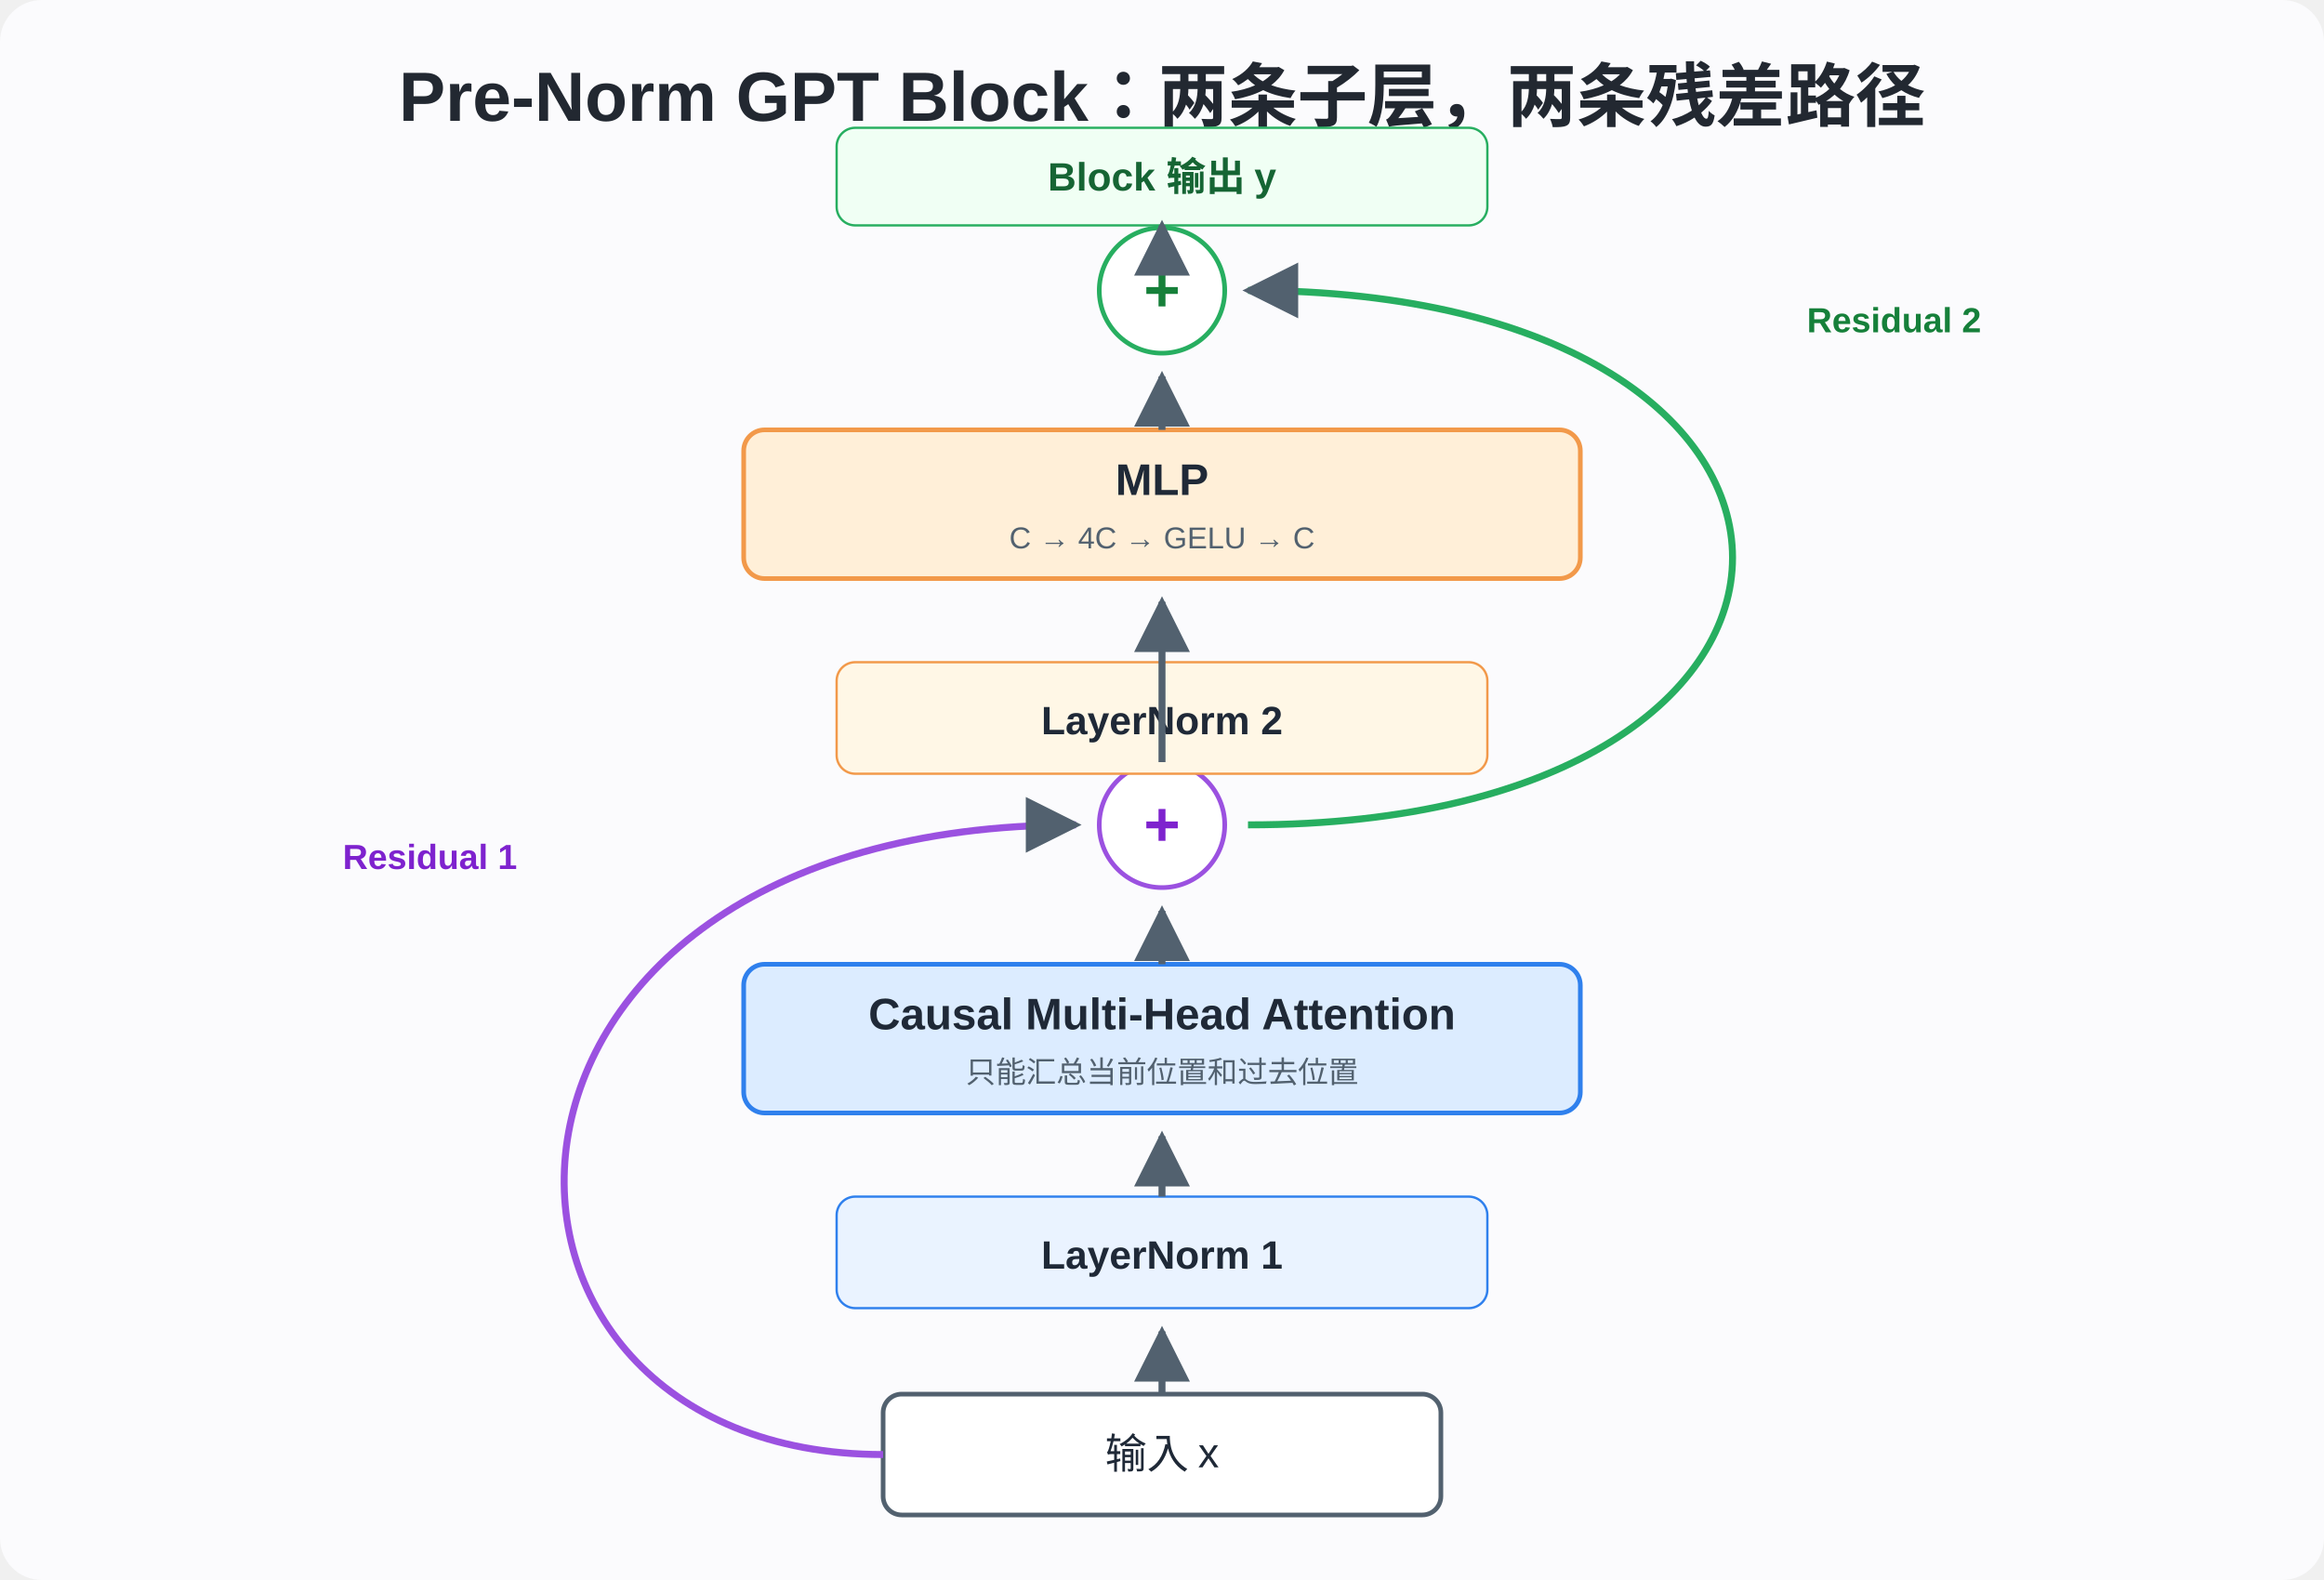
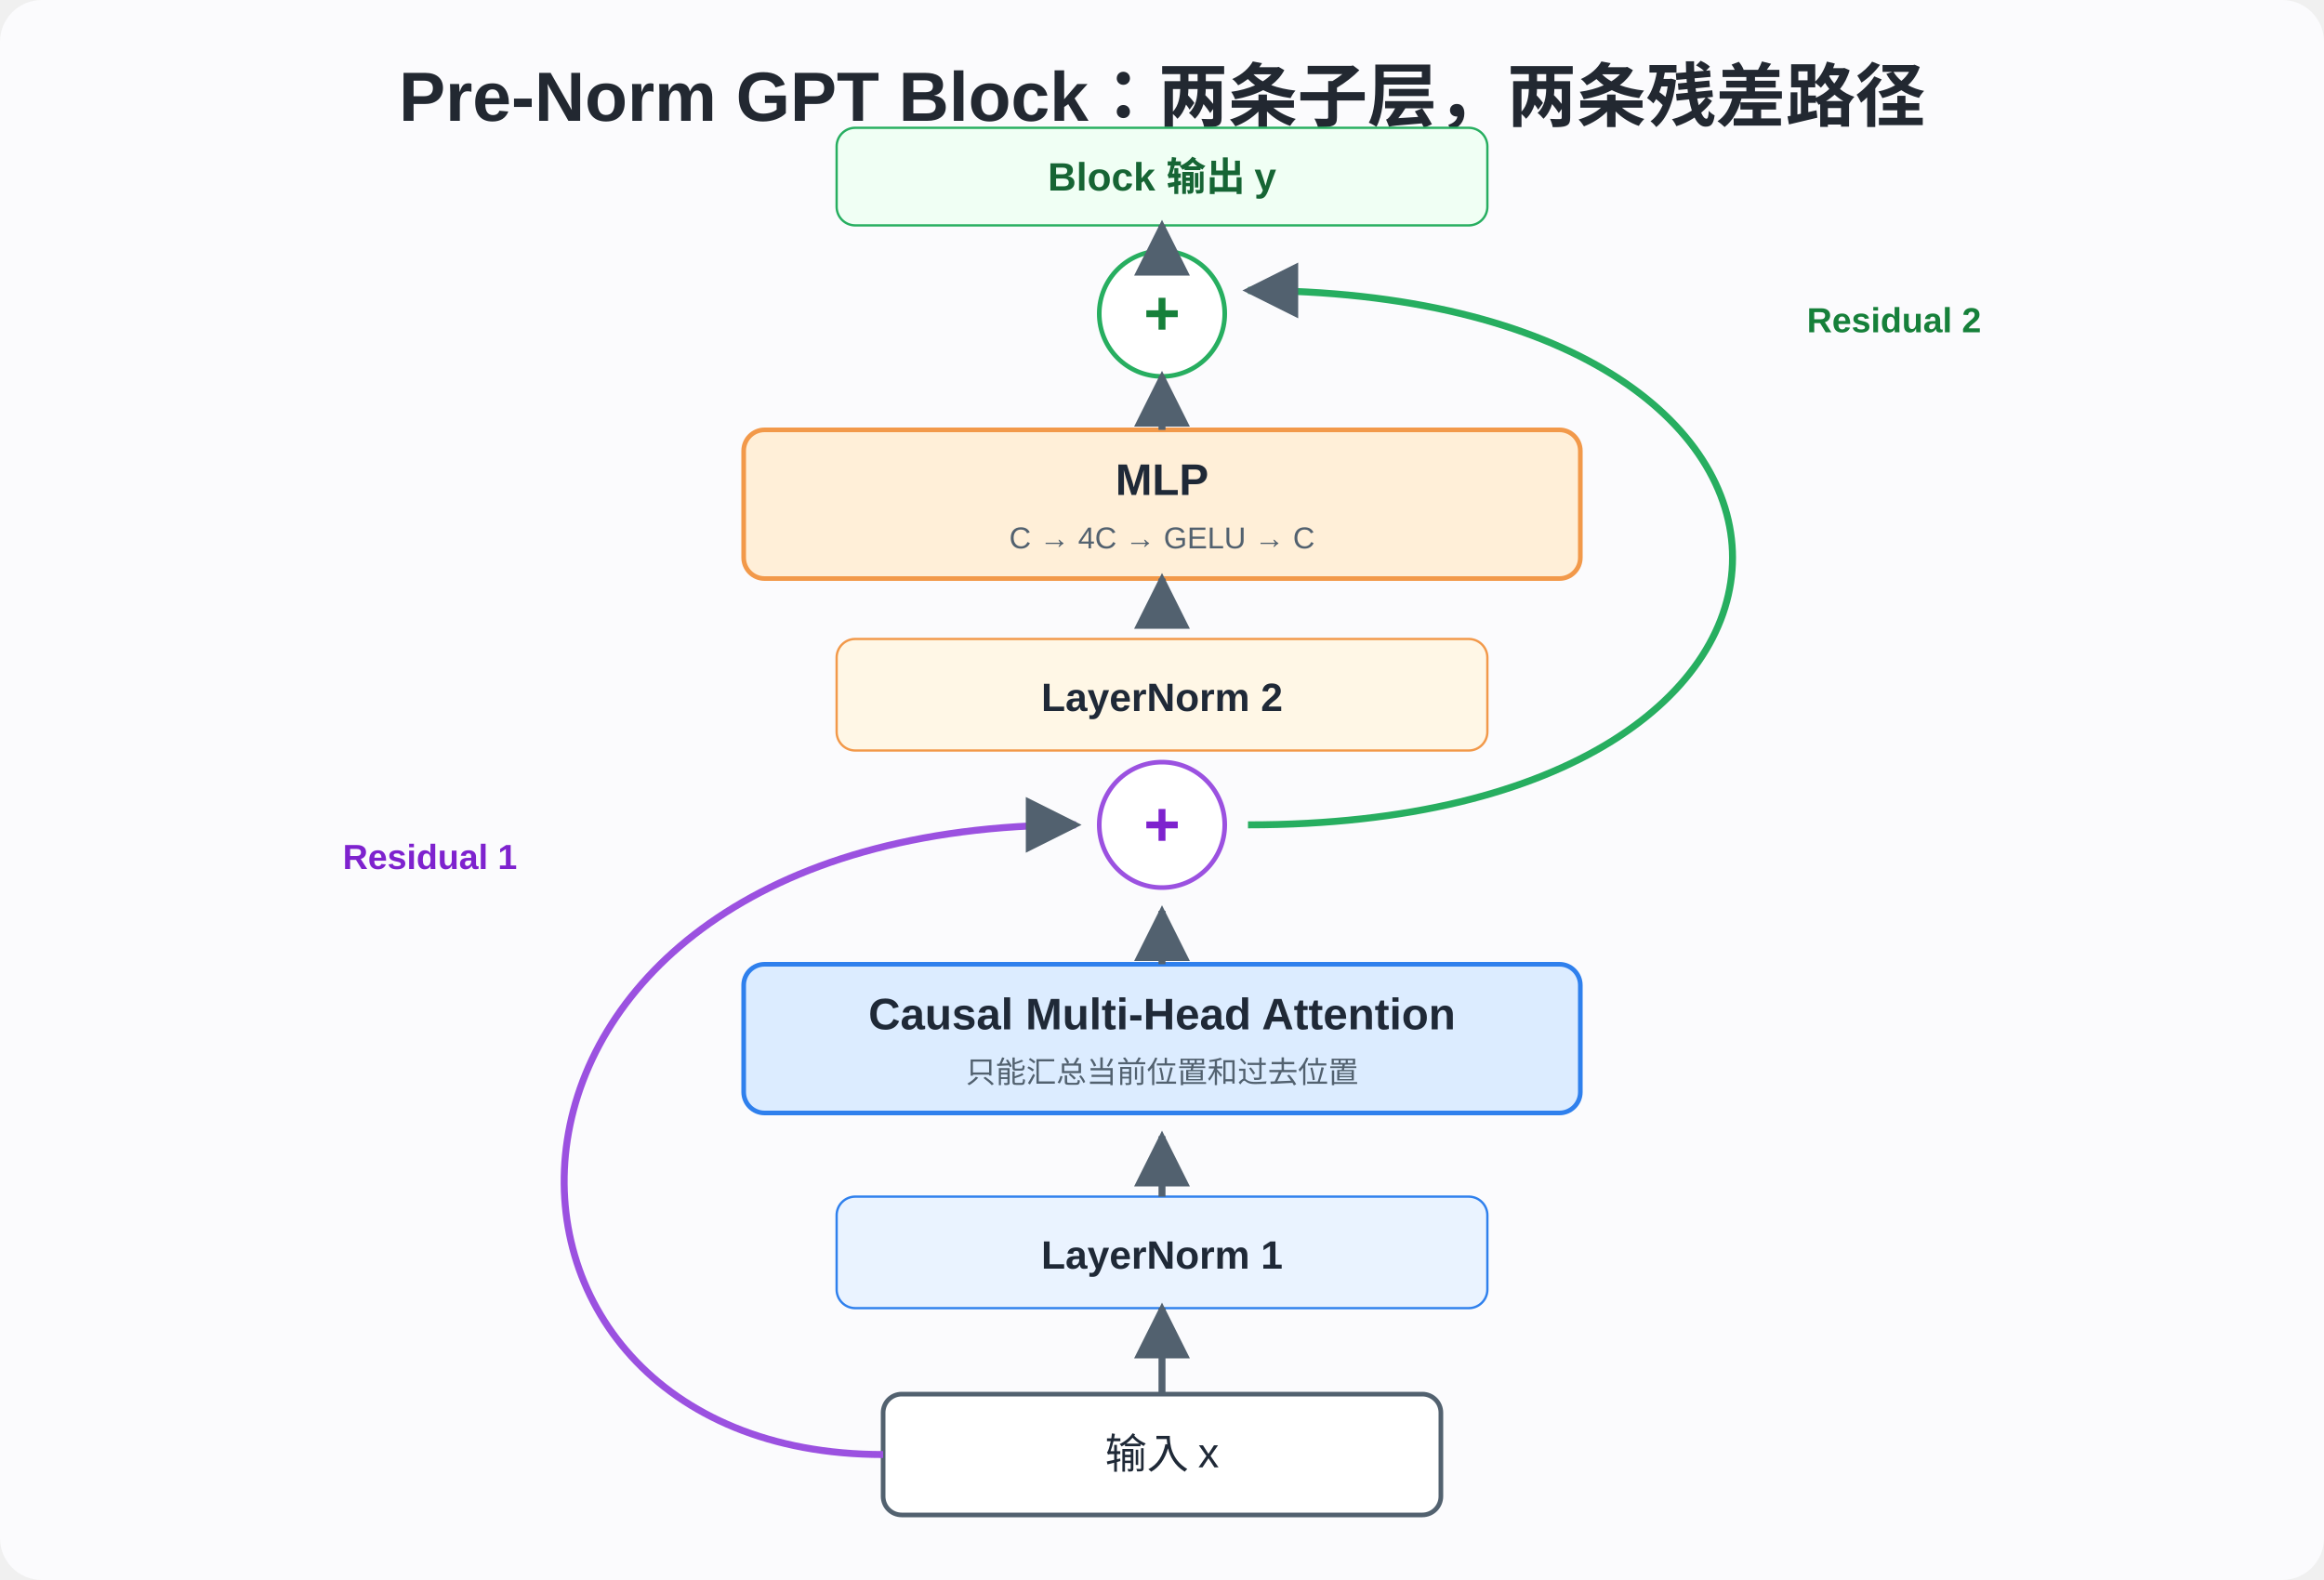
<svg xmlns="http://www.w3.org/2000/svg" width="1000" height="680" viewBox="0 0 1000 680" role="img" aria-labelledby="title desc">
  <defs>
    <marker id="arrow" viewBox="0 0 10 10" refX="9" refY="5" markerWidth="8" markerHeight="8" orient="auto-start-reverse">
      <path d="M0 0L10 5L0 10z" fill="#52616f" />
    </marker>
  </defs>
  <rect width="1000" height="680" rx="18" fill="#fbfbfd" />
  <text x="500" y="52" text-anchor="middle" font-family="Arial, Microsoft YaHei, sans-serif" font-size="30" font-weight="700" fill="#222831">Pre-Norm GPT Block：两条子层，两条残差路径</text>
  <text x="500" y="84" text-anchor="middle" font-family="Arial, Microsoft YaHei, sans-serif" font-size="16" fill="#5f6b7a">LayerNorm 位于 Attention 和 MLP 之前</text>
  <g font-family="Arial, Microsoft YaHei, sans-serif" text-anchor="middle">
    <rect x="380" y="600" width="240" height="52" rx="8" fill="#fff" stroke="#52616f" stroke-width="2" />
    <text x="500" y="632" font-size="18" fill="#1f2937">输入 x</text>
    <rect x="360" y="515" width="280" height="48" rx="8" fill="#eaf3ff" stroke="#2f80ed" />
    <text x="500" y="546" font-size="17" font-weight="700" fill="#1f2937">LayerNorm 1</text>
    <rect x="320" y="415" width="360" height="64" rx="9" fill="#dcecff" stroke="#2f80ed" stroke-width="2" />
    <text x="500" y="443" font-size="19" font-weight="700" fill="#1f2937">Causal Multi-Head Attention</text>
    <text x="500" y="466" font-size="13" fill="#52616f">只能汇总当前位置和过去位置</text>
    <circle cx="500" cy="355" r="27" fill="#fff" stroke="#9b51e0" stroke-width="2" />
    <text x="500" y="364" font-size="27" font-weight="700" fill="#7e22ce">+</text>
-     <rect x="360" y="285" width="280" height="48" rx="8" fill="#fff7e6" stroke="#f2994a" />
-     <text x="500" y="316" font-size="17" font-weight="700" fill="#1f2937">LayerNorm 2</text>
+     <rect x="360" y="275" width="280" height="48" rx="8" fill="#fff7e6" stroke="#f2994a" />
+     <text x="500" y="306" font-size="17" font-weight="700" fill="#1f2937">LayerNorm 2</text>
    <rect x="320" y="185" width="360" height="64" rx="9" fill="#ffefd8" stroke="#f2994a" stroke-width="2" />
    <text x="500" y="213" font-size="19" font-weight="700" fill="#1f2937">MLP</text>
    <text x="500" y="236" font-size="13" fill="#52616f">C → 4C → GELU → C</text>
-     <circle cx="500" cy="125" r="27" fill="#fff" stroke="#27ae60" stroke-width="2" />
-     <text x="500" y="134" font-size="27" font-weight="700" fill="#16803a">+</text>
+     <circle cx="500" cy="135" r="27" fill="#fff" stroke="#27ae60" stroke-width="2" />
+     <text x="500" y="144" font-size="27" font-weight="700" fill="#16803a">+</text>
    <rect x="360" y="55" width="280" height="42" rx="8" fill="#f0fff4" stroke="#27ae60" />
    <text x="500" y="82" font-size="17" font-weight="700" fill="#166534">Block 输出 y</text>
    <text x="185" y="374" font-size="15" font-weight="700" fill="#7e22ce">Residual 1</text>
    <text x="815" y="143" font-size="15" font-weight="700" fill="#16803a">Residual 2</text>
  </g>
-   <path d="M500 600V573" stroke="#52616f" stroke-width="3" marker-end="url(#arrow)" />
+   <path d="M500 600V563" stroke="#52616f" stroke-width="3" marker-end="url(#arrow)" />
  <path d="M500 515V489" stroke="#52616f" stroke-width="3" marker-end="url(#arrow)" />
  <path d="M500 415V392" stroke="#52616f" stroke-width="3" marker-end="url(#arrow)" />
-   <path d="M500 328V259" stroke="#52616f" stroke-width="3" marker-end="url(#arrow)" />
+   <path d="M500 270V249" stroke="#52616f" stroke-width="3" marker-end="url(#arrow)" />
  <path d="M500 185V162" stroke="#52616f" stroke-width="3" marker-end="url(#arrow)" />
  <path d="M500 98V97" stroke="#52616f" stroke-width="3" marker-end="url(#arrow)" />
  <path d="M380 626C185 626 185 355 463 355" fill="none" stroke="#9b51e0" stroke-width="3" marker-end="url(#arrow)" />
  <path d="M537 355C815 355 815 125 537 125" fill="none" stroke="#27ae60" stroke-width="3" marker-end="url(#arrow)" />
</svg>
